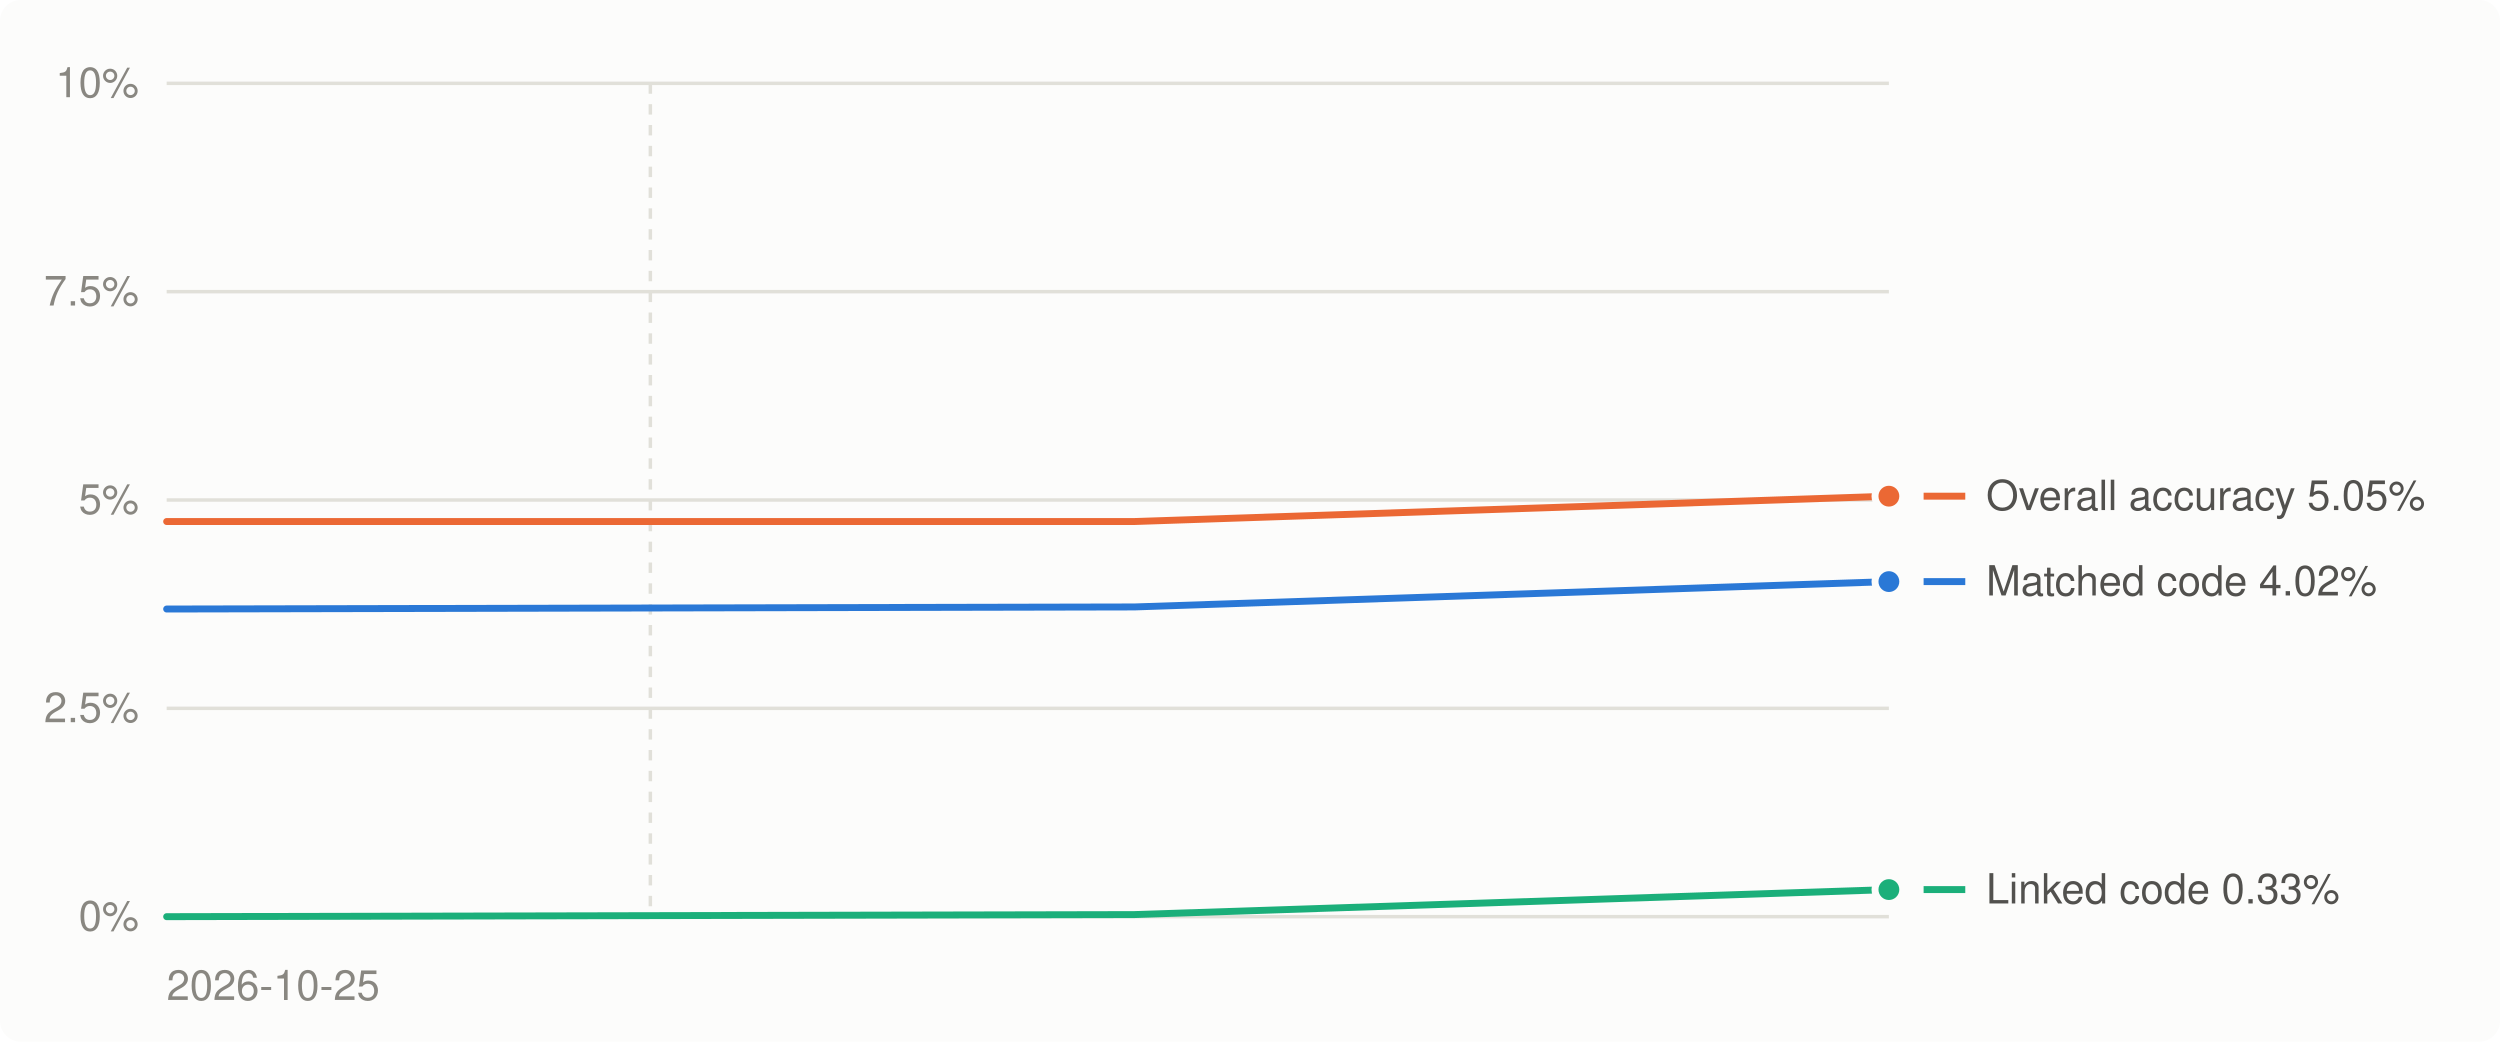
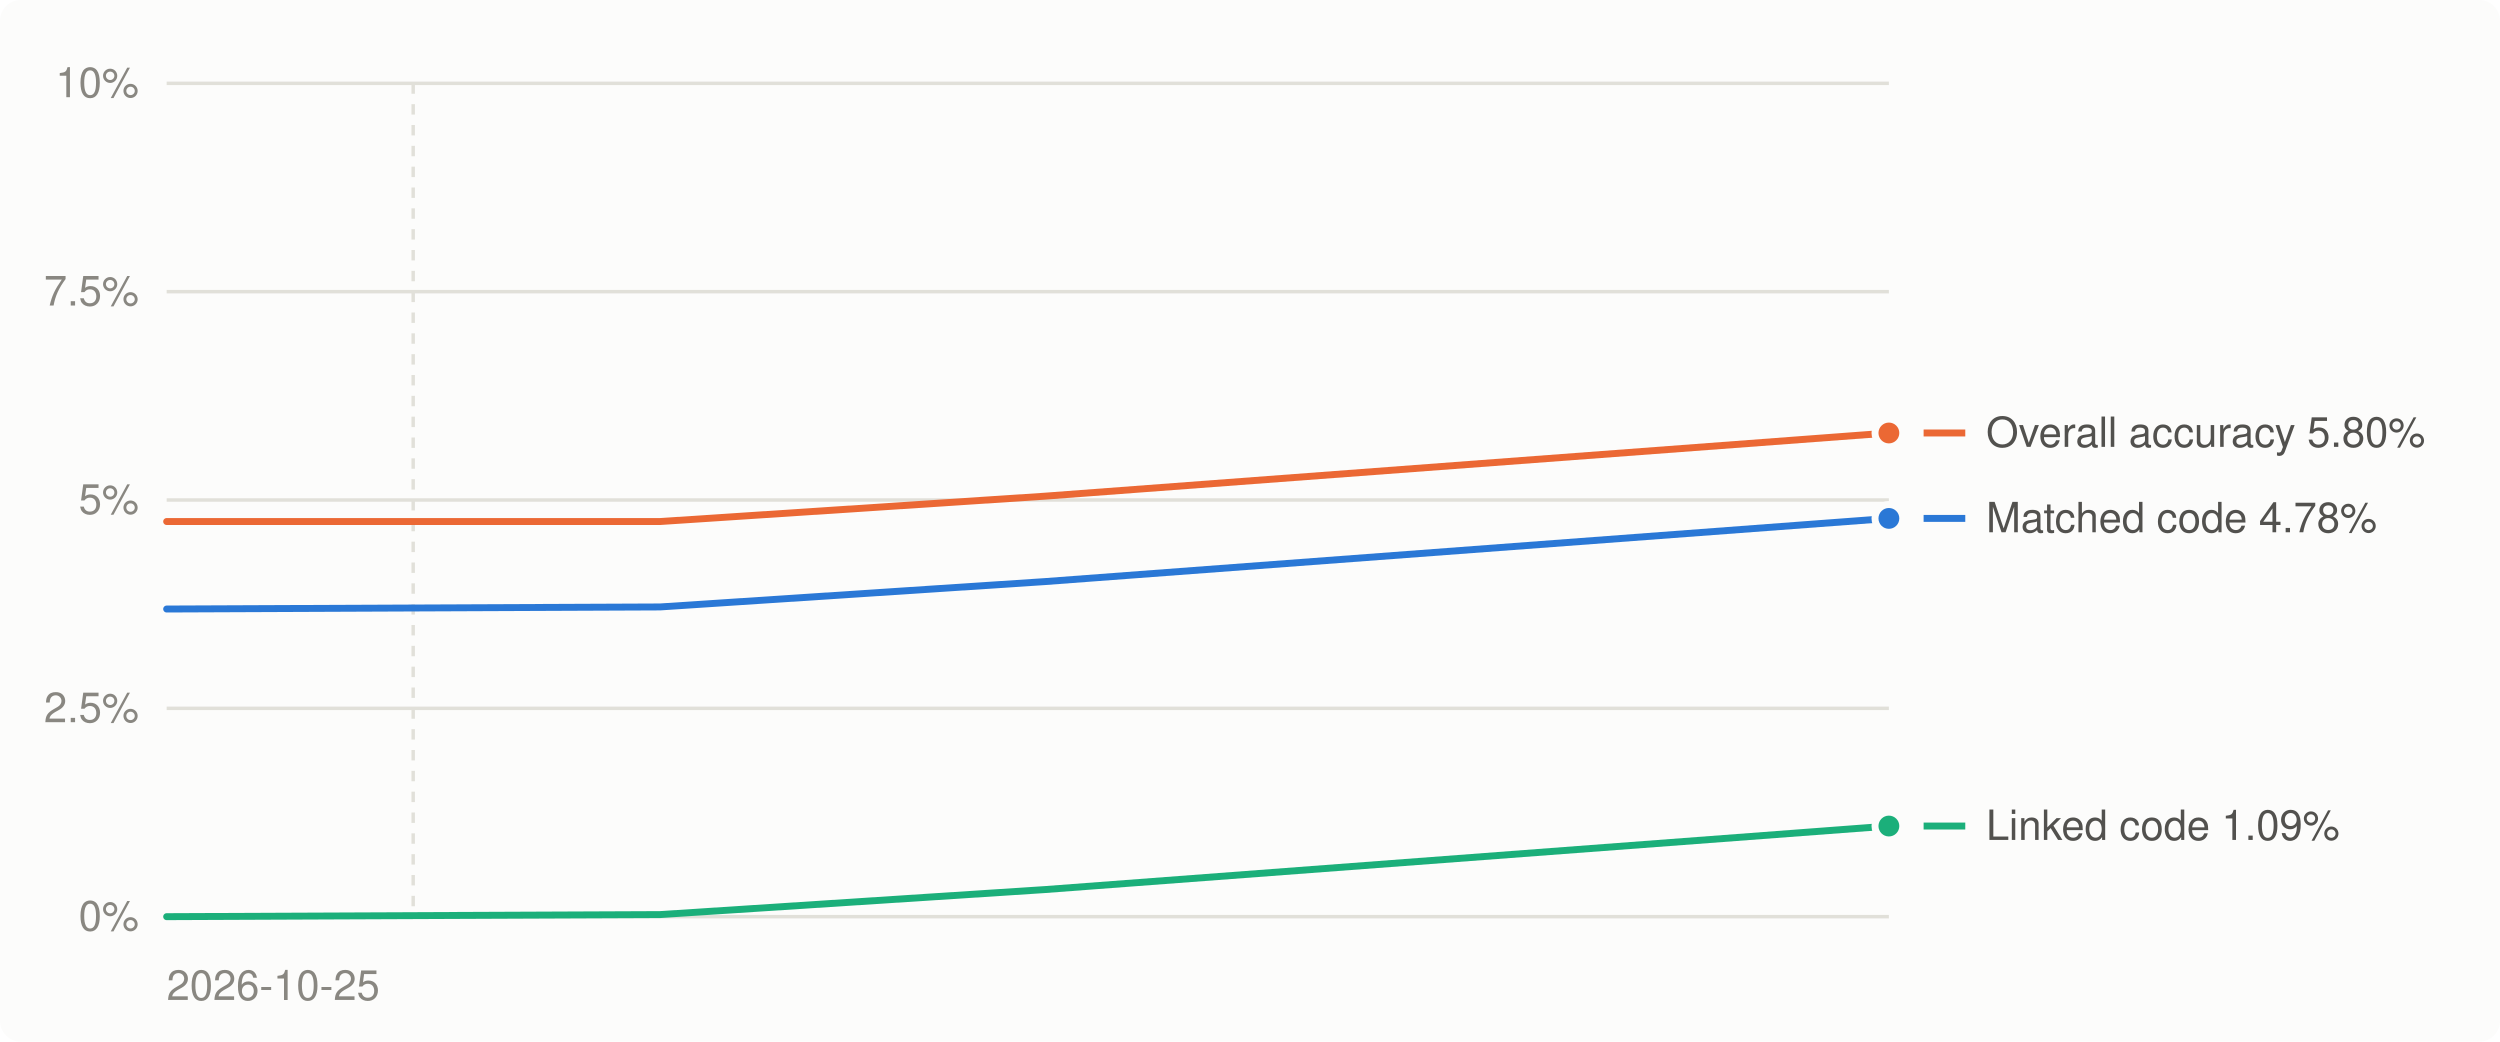
<svg xmlns="http://www.w3.org/2000/svg" viewBox="0 0 720 300" width="720" height="300" role="img" aria-label="Decompilation progress over time (Europe)">
  <style>
.bg{fill:#fcfcfb}.grid{stroke:#e1e0d9}.muted{fill:#898781}.lbl{fill:#52514e}.ln0{stroke:#2a78d6}.dot0{fill:#2a78d6;stroke:#fcfcfb}.ln1{stroke:#eb6834}.dot1{fill:#eb6834;stroke:#fcfcfb}.ln2{stroke:#1baf7a}.dot2{fill:#1baf7a;stroke:#fcfcfb}
@media (prefers-color-scheme: dark){.bg{fill:#1a1a19}.grid{stroke:#2c2c2a}.muted{fill:#898781}.lbl{fill:#c3c2b7}.ln0{stroke:#3987e5}.dot0{fill:#3987e5;stroke:#1a1a19}.ln1{stroke:#d95926}.dot1{fill:#d95926;stroke:#1a1a19}.ln2{stroke:#199e70}.dot2{fill:#199e70;stroke:#1a1a19}}
text{font:12px -apple-system,BlinkMacSystemFont,'Segoe UI',Helvetica,Arial,sans-serif}
</style>
  <rect class="bg" width="720" height="300" rx="6" />
  <line x1="48" x2="544" y1="264.0" y2="264.0" class="grid" stroke-width="1" />
  <text x="40" y="268.0" class="muted" text-anchor="end">0%</text>
  <line x1="48" x2="544" y1="204.0" y2="204.0" class="grid" stroke-width="1" />
  <text x="40" y="208.0" class="muted" text-anchor="end">2.5%</text>
  <line x1="48" x2="544" y1="144.0" y2="144.0" class="grid" stroke-width="1" />
  <text x="40" y="148.0" class="muted" text-anchor="end">5%</text>
  <line x1="48" x2="544" y1="84.0" y2="84.0" class="grid" stroke-width="1" />
  <text x="40" y="88.0" class="muted" text-anchor="end">7.5%</text>
  <line x1="48" x2="544" y1="24.0" y2="24.0" class="grid" stroke-width="1" />
  <text x="40" y="28.0" class="muted" text-anchor="end">10%</text>
-   <line x1="187.3" x2="187.3" y1="24" y2="264" class="grid" stroke-width="1" stroke-dasharray="3 3" />
+   <line x1="119.0" x2="119.0" y1="24" y2="264" class="grid" stroke-width="1" stroke-dasharray="3 3" />
  <text class="muted" x="48.0" y="288" text-anchor="start">2026-10-25</text>
-   <polyline points="48.0,175.4 326.7,174.8 544.0,167.5" fill="none" class="ln0" stroke-width="2" stroke-linejoin="round" stroke-linecap="round" />
-   <polyline points="48.0,150.2 326.7,150.2 544.0,142.9" fill="none" class="ln1" stroke-width="2" stroke-linejoin="round" stroke-linecap="round" />
-   <polyline points="48.0,264.0 326.7,263.4 544.0,256.2" fill="none" class="ln2" stroke-width="2" stroke-linejoin="round" stroke-linecap="round" />
-   <circle cx="544.0" cy="167.5" r="4" class="dot0" stroke-width="2" />
-   <circle cx="544.0" cy="142.9" r="4" class="dot1" stroke-width="2" />
-   <circle cx="544.0" cy="256.2" r="4" class="dot2" stroke-width="2" />
-   <line x1="554" x2="566" y1="256.2" y2="256.2" class="ln2" stroke-width="2" />
-   <text class="lbl" x="572" y="260.2">Linked code 0.33%</text>
-   <line x1="554" x2="566" y1="167.5" y2="167.5" class="ln0" stroke-width="2" />
-   <text class="lbl" x="572" y="171.5">Matched code 4.02%</text>
-   <line x1="554" x2="566" y1="142.9" y2="142.9" class="ln1" stroke-width="2" />
-   <text class="lbl" x="572" y="146.9">Overall accuracy 5.05%</text>
+   <polyline points="48.0,175.4 190.1,174.8 300.9,167.5 544.0,149.3" fill="none" class="ln0" stroke-width="2" stroke-linejoin="round" stroke-linecap="round" />
+   <polyline points="48.0,150.2 190.1,150.2 300.9,142.9 544.0,124.7" fill="none" class="ln1" stroke-width="2" stroke-linejoin="round" stroke-linecap="round" />
+   <polyline points="48.0,264.0 190.1,263.4 300.9,256.2 544.0,237.9" fill="none" class="ln2" stroke-width="2" stroke-linejoin="round" stroke-linecap="round" />
+   <circle cx="544.0" cy="149.3" r="4" class="dot0" stroke-width="2" />
+   <circle cx="544.0" cy="124.7" r="4" class="dot1" stroke-width="2" />
+   <circle cx="544.0" cy="237.9" r="4" class="dot2" stroke-width="2" />
+   <line x1="554" x2="566" y1="237.9" y2="237.9" class="ln2" stroke-width="2" />
+   <text class="lbl" x="572" y="241.9">Linked code 1.09%</text>
+   <line x1="554" x2="566" y1="149.3" y2="149.3" class="ln0" stroke-width="2" />
+   <text class="lbl" x="572" y="153.3">Matched code 4.78%</text>
+   <line x1="554" x2="566" y1="124.7" y2="124.7" class="ln1" stroke-width="2" />
+   <text class="lbl" x="572" y="128.7">Overall accuracy 5.80%</text>
</svg>
